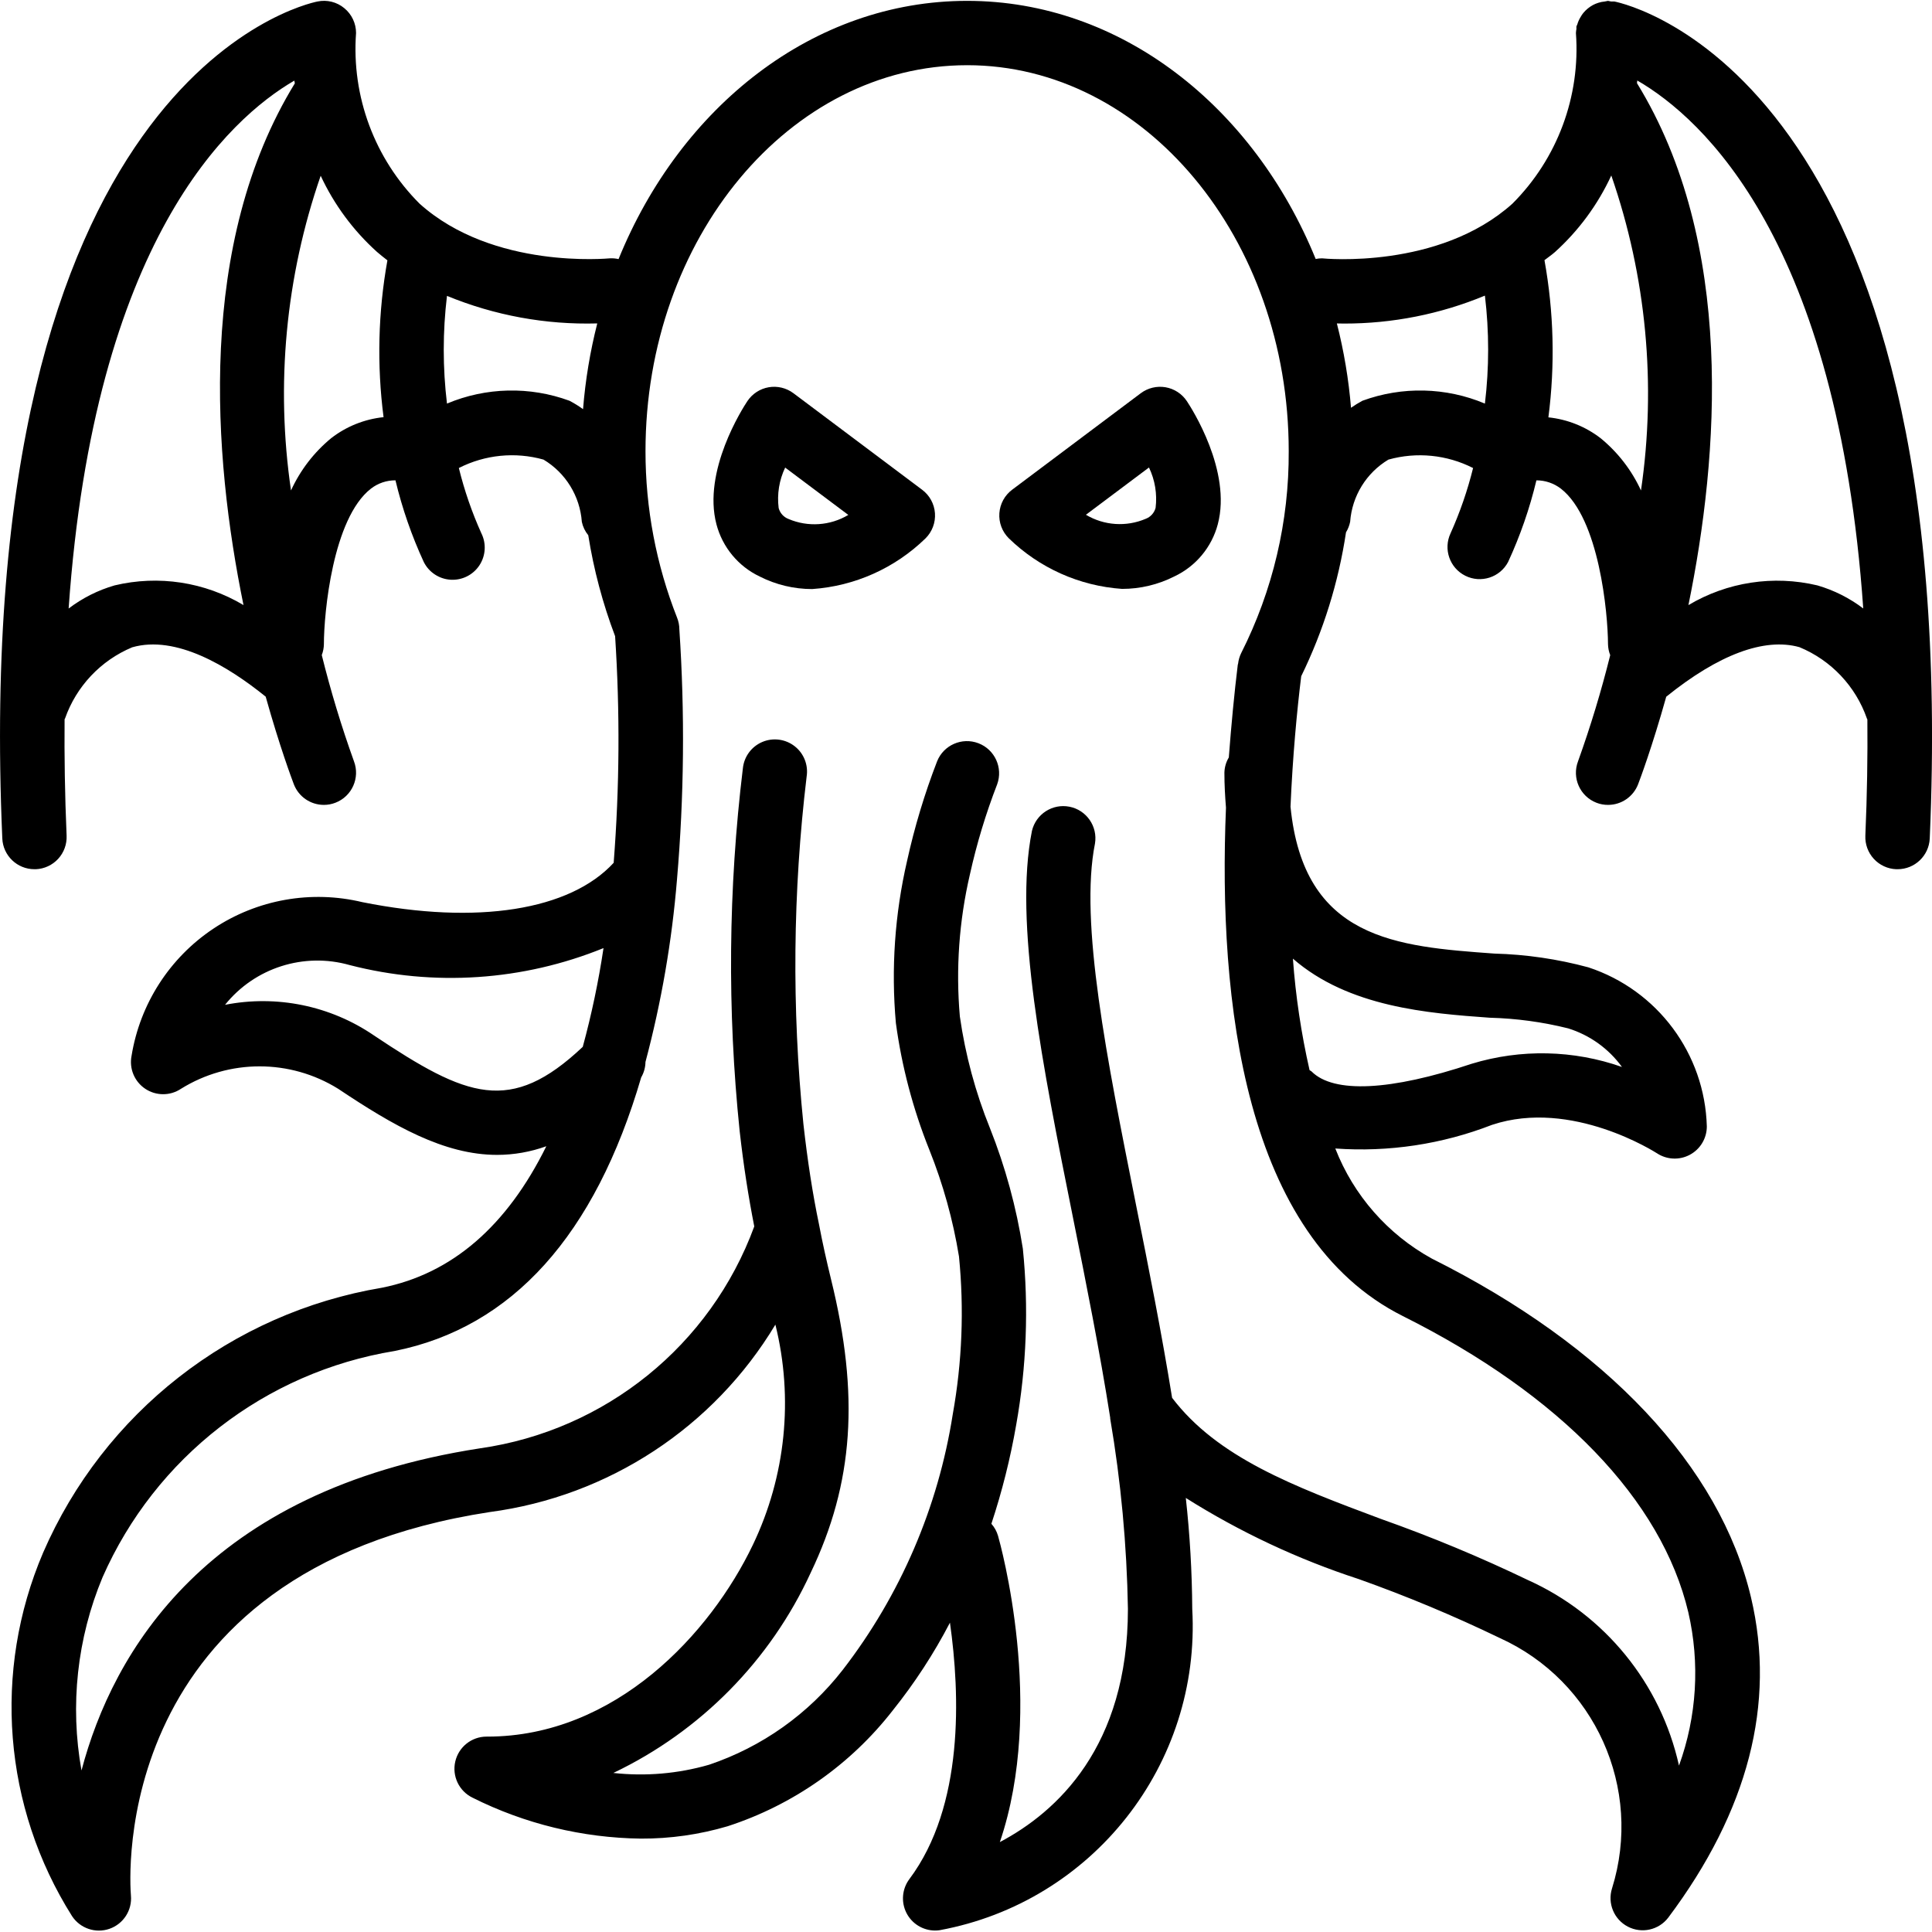
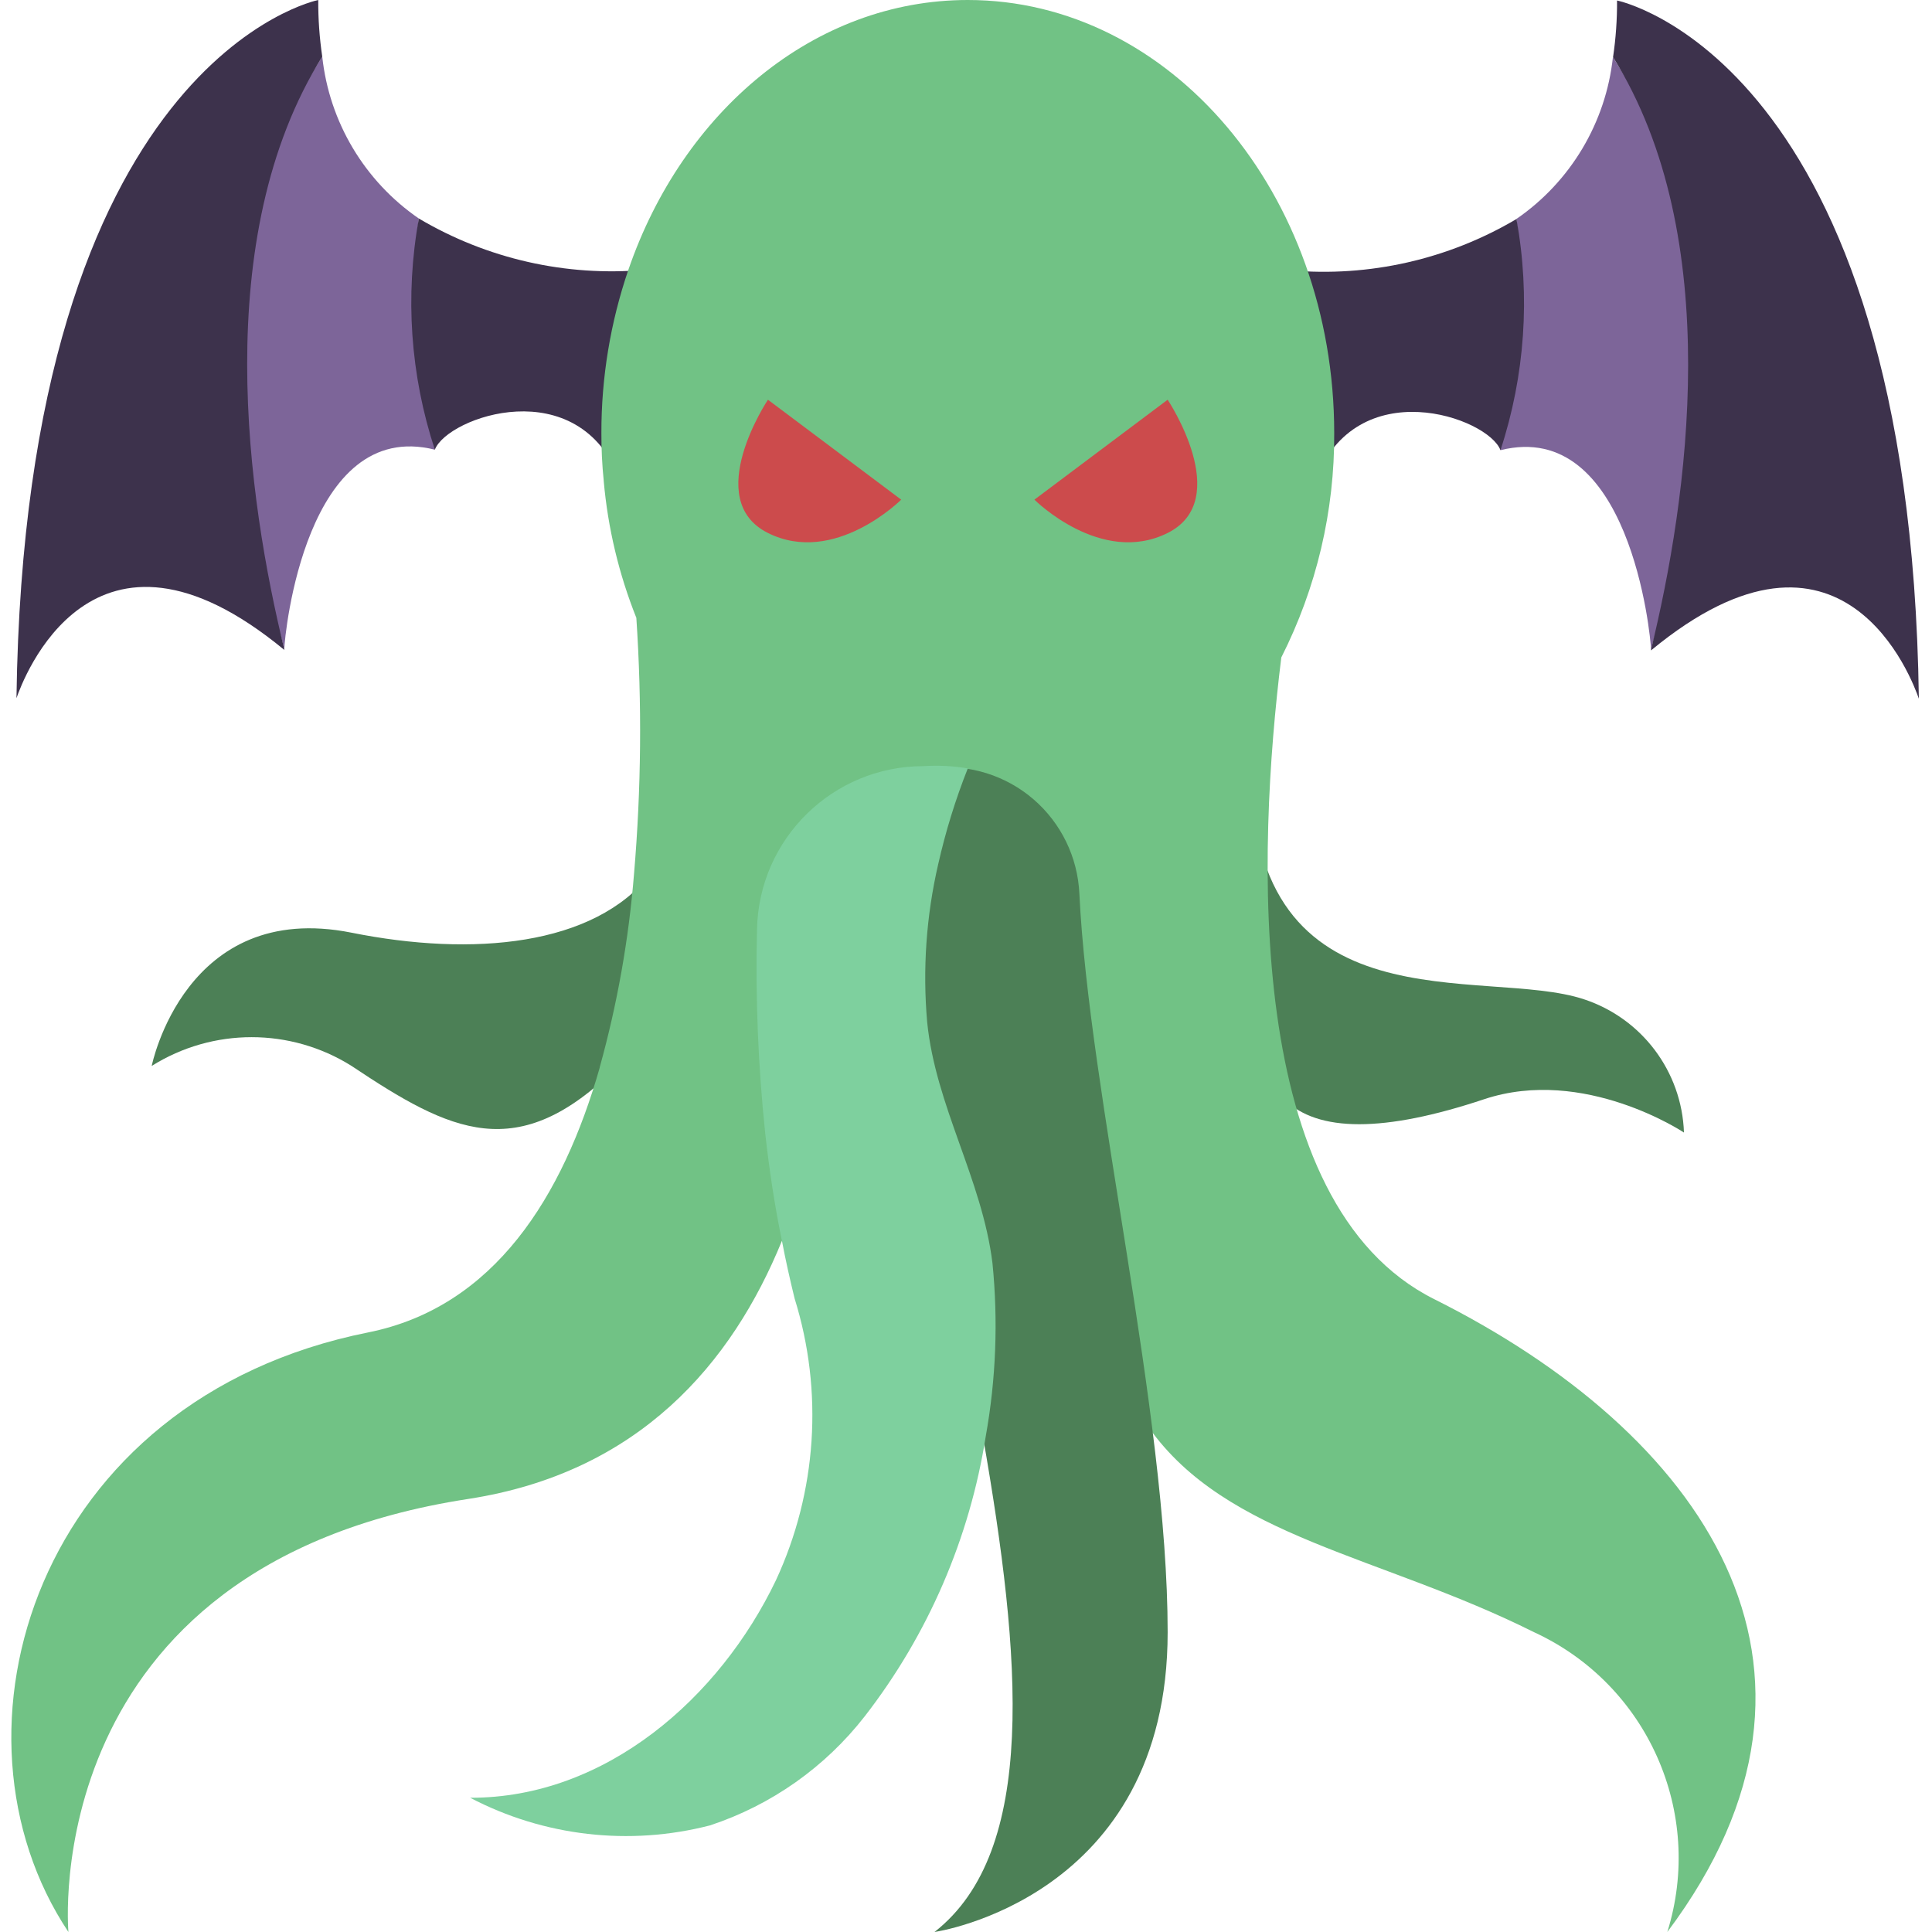
- <svg xmlns="http://www.w3.org/2000/svg" height="504pt" viewBox="0 0 504.218 504" width="504pt">
-   <path d="m8.988 226.742h.371c2.223-.098 4.32-1.074 5.824-2.715 1.508-1.645 2.297-3.816 2.199-6.043-.461-10.691-.605-20.754-.527-30.355 0-.07.082-.129.109-.203 2.945-8.406 9.32-15.164 17.539-18.602 11.441-3.273 24.996 4.93 34.836 12.879 3.676 13.125 6.891 21.66 7.352 22.879 1.25 3.238 4.367 5.375 7.84 5.371 1.027.004 2.047-.188 3.004-.562 4.324-1.656 6.488-6.508 4.836-10.836-3.266-9.086-6.066-18.328-8.395-27.699.355-.914.543-1.887.555-2.867 0-8.051 2.301-32.785 12.254-40.551 1.832-1.43 4.094-2.199 6.422-2.191 1.758 7.328 4.23 14.461 7.387 21.305 1.336 2.684 4.004 4.453 7 4.637 2.992.184 5.859-1.242 7.516-3.742 1.656-2.504 1.852-5.699.516-8.383-2.473-5.488-4.438-11.188-5.875-17.031 6.828-3.477 14.711-4.262 22.09-2.199 5.789 3.465 9.52 9.531 10.008 16.258.27 1.281.848 2.473 1.676 3.484 1.43 9 3.777 17.828 7.008 26.348 1.285 19.695 1.16 39.461-.375 59.141-11.383 12.379-35.547 16.289-65.586 10.273-13.352-3.207-27.434-.707-38.863 6.902-11.43 7.605-19.172 19.633-21.371 33.184-.664 3.328.742 6.73 3.562 8.617 2.82 1.887 6.5 1.895 9.324.012 12.562-7.816 28.477-7.816 41.043 0 14.371 9.602 27.582 17.242 41.473 17.242 4.379-.004 8.723-.77 12.84-2.258-10.305 20.891-24.676 33.293-42.906 36.93-39.285 6.586-72.566 32.613-88.426 69.152-13.223 30.938-10.398 66.395 7.555 94.848 2.117 3.211 6.148 4.574 9.777 3.305 3.633-1.27 5.938-4.848 5.59-8.676-.293-3.453-6.066-84.777 93.641-100.086 31.004-4.098 58.445-22.105 74.551-48.918 4.773 19.262 2.695 39.586-5.879 57.48-11.051 23.098-35.84 50.043-69.312 50.043h-.168c-3.914-.008-7.312 2.695-8.188 6.512-.879 3.812.996 7.727 4.52 9.434 13.641 6.832 28.652 10.48 43.906 10.676 7.672.035 15.309-1.055 22.664-3.23 17.078-5.551 32.102-16.098 43.125-30.273 5.695-7.117 10.684-14.77 14.891-22.855 2.652 18.734 3.699 47.84-10.586 66.918-1.902 2.539-2.211 5.934-.801 8.773s4.305 4.641 7.473 4.656c.402.004.801-.027 1.195-.082 39.965-7.352 68.223-43.277 65.953-83.852-.059-9.676-.617-19.344-1.68-28.965 14.125 8.902 29.297 16.02 45.168 21.191 12.496 4.445 24.746 9.562 36.695 15.328 24.902 11.238 37.508 39.293 29.375 65.375-1.234 3.891.504 8.102 4.121 9.988 3.617 1.887 8.066.898 10.543-2.34 20.859-27.816 28.137-55.918 21.613-83.539-8.074-34.23-37.668-65.656-83.32-88.477-11.496-6.332-20.41-16.496-25.18-28.723 13.918.992 27.887-1.113 40.891-6.168 20.844-6.949 42.809 7.277 43.051 7.41 2.574 1.699 5.875 1.852 8.594.391 2.719-1.457 4.418-4.289 4.426-7.375-.508-18.984-12.883-35.605-30.922-41.539-8.008-2.164-16.242-3.371-24.535-3.59-25.559-1.848-49.766-3.66-53.195-38.336.562-13.133 1.676-24.969 2.793-34.051 5.789-11.848 9.73-24.512 11.691-37.551.52-.852.887-1.785 1.082-2.762.492-6.711 4.219-12.762 9.988-16.219 7.379-2.062 15.266-1.277 22.094 2.199-1.445 5.84-3.41 11.535-5.875 17.023-1.945 4.125-.238 9.051 3.844 11.09 4.082 2.035 9.043.441 11.172-3.594 3.16-6.84 5.637-13.977 7.387-21.305 2.324-.004 4.582.77 6.418 2.191 9.957 7.766 12.246 32.5 12.266 40.551.02.984.215 1.961.578 2.879-2.328 9.367-5.133 18.613-8.395 27.695-1.656 4.328.504 9.176 4.828 10.836.961.371 1.984.555 3.012.547 3.473 0 6.586-2.141 7.832-5.379.469-1.219 3.676-9.746 7.344-22.848 13.605-10.988 25.617-15.504 34.766-12.934 8.273 3.418 14.691 10.215 17.625 18.676 0 .066.078.117.102.184.086 9.586-.066 19.656-.527 30.332-.098 2.23.695 4.406 2.203 6.047 1.508 1.645 3.609 2.617 5.836 2.711h.371c4.496.004 8.199-3.539 8.395-8.035 8.586-197.957-78.59-217.684-82.301-218.422-.277-.016-.559-.016-.84 0-.273-.074-.555-.129-.836-.168-.285.039-.566.094-.84.168-.57.047-1.133.16-1.68.336-.488.152-.961.348-1.41.586-.965.531-1.82 1.234-2.52 2.082-.266.336-.504.691-.711 1.066-.363.594-.648 1.23-.84 1.898-.051.184-.184.336-.227.527-.043.195 0 .41 0 .613-.07.367-.113.742-.137 1.117 1.211 16.547-4.84 32.805-16.574 44.535-19.172 17.23-49.203 14.328-49.664 14.27-.566-.008-1.129.051-1.68.168-16.184-39.754-50.82-67.367-90.969-67.367-40.145 0-74.809 27.633-90.969 67.398-.742-.176-1.504-.242-2.266-.199-.316 0-30.441 3.012-49.664-14.27-11.734-11.73-17.789-27.988-16.578-44.535 0-2.516-1.125-4.895-3.07-6.488-1.945-1.617-4.523-2.258-7-1.738-3.684.738-90.852 20.465-82.254 218.422.191 4.496 3.895 8.039 8.391 8.035zm88.602 43.375c-11.363-7.758-25.359-10.633-38.859-7.988 7.773-9.672 20.574-13.758 32.516-10.375 21.988 5.676 45.219 4.125 66.258-4.426-1.297 8.691-3.105 17.293-5.414 25.77-18.879 17.812-30.227 13.234-54.508-2.98zm291.254-4.617c6.891.184 13.742 1.113 20.43 2.781 5.641 1.758 10.562 5.289 14.031 10.07-12.648-4.449-26.387-4.742-39.211-.84-21.188 7.078-36.02 7.789-41.777 2.031-.156-.16-.375-.219-.543-.359-2.18-9.578-3.637-19.305-4.348-29.102 14.555 12.676 35.32 14.262 51.367 15.418zm97.43-106.812c-3.586-2.723-7.645-4.762-11.969-6.02-11.461-2.723-23.531-.879-33.656 5.145 7.973-38.918 12.238-94.441-13.43-136.223l.082-.691c17.098 9.914 52.258 41.816 58.973 137.789zm-65.754-113c9.145 26.379 11.805 54.578 7.746 82.203-2.426-5.281-6.023-9.938-10.516-13.621-3.953-3.055-8.68-4.941-13.648-5.457 1.77-13.645 1.422-27.48-1.023-41.02.906-.73 1.855-1.332 2.738-2.121 6.199-5.602 11.203-12.398 14.703-19.984zm-69.75 38.648c12.617.02 25.113-2.457 36.766-7.293 1.125 9.359 1.125 18.82 0 28.176-10.18-4.281-21.605-4.543-31.973-.738-1.023.555-2.016 1.164-2.973 1.832-.613-7.426-1.848-14.789-3.691-22.008.629.016 1.191.031 1.871.031zm-98.371-67.43c46.281 0 83.934 45.18 83.934 100.719.102 18.312-4.152 36.387-12.414 52.727-.418.863-.688 1.789-.797 2.738 0 .102-.074.176-.082.277-.906 7.367-1.68 15.57-2.344 24.207-.723 1.207-1.117 2.578-1.148 3.984 0 3.227.176 6.203.41 9.102-2.098 50.637 4.762 111.949 46.164 132.707 41.129 20.555 67.578 48.02 74.5 77.32 3.07 13.289 2.223 27.18-2.434 39.996-4.762-21.441-19.359-39.383-39.383-48.406-12.484-6.004-25.285-11.328-38.348-15.949-22.914-8.559-42.723-16.062-54.559-31.633-2.695-16.727-6.086-33.773-9.457-50.562-7.555-37.855-14.766-73.609-10.668-94.105.73-4.465-2.203-8.707-6.637-9.594-4.438-.887-8.777 1.898-9.816 6.301-4.758 23.797 2.727 61.148 10.668 100.723 3.5 17.449 7.051 35.195 9.754 52.418v.234c2.801 16.418 4.344 33.027 4.625 49.68 0 36.008-18.559 53.004-33.422 60.852 11.992-35.25.133-77.805-.48-79.945-.34-1.156-.93-2.223-1.73-3.125 2.793-8.445 4.961-17.09 6.48-25.859 2.699-15.16 3.281-30.625 1.73-45.945-1.684-10.77-4.562-21.316-8.586-31.449-3.789-9.363-6.426-19.152-7.855-29.152-1.086-12.418-.199-24.93 2.625-37.07 1.773-8.004 4.152-15.859 7.109-23.504 1.578-4.309-.598-9.09-4.883-10.727-4.289-1.641-9.098.469-10.797 4.734-3.262 8.445-5.879 17.125-7.828 25.969-3.203 13.863-4.191 28.148-2.922 42.32 1.539 11.348 4.473 22.465 8.738 33.094 3.586 8.961 6.176 18.289 7.73 27.816 1.367 13.734.82 27.594-1.621 41.18-3.805 24.297-13.676 47.242-28.707 66.711-8.949 11.512-21.098 20.133-34.926 24.777-8.098 2.336-16.574 3.059-24.953 2.133 22.762-10.859 40.992-29.359 51.52-52.277 11.188-23.367 12.766-46.289 5.281-76.629-1.133-4.645-2.199-9.367-3.125-14.27-1.676-8.043-2.996-16.602-4.07-26.188-3.055-30.156-2.773-60.559.84-90.648.484-3.016-.707-6.059-3.113-7.938-2.406-1.883-5.641-2.312-8.453-1.121-2.812 1.195-4.754 3.82-5.07 6.859-3.816 31.438-4.098 63.203-.84 94.703 1.016 9.055 2.301 17.195 3.812 24.875-11.387 31.02-38.898 53.27-71.613 57.918-71.477 11.027-95.82 53.23-103.969 84.066-3.055-16.977-1.148-34.477 5.488-50.402 13.781-31.32 42.469-53.551 76.238-59.074 30.668-6.141 52.289-30.215 64.344-71.402.711-1.223 1.098-2.613 1.117-4.027 4.152-15.598 6.906-31.531 8.227-47.617 1.863-21.691 2.07-43.492.621-65.215 0-1.066-.203-2.125-.598-3.117-5.457-13.84-8.254-28.59-8.242-43.469 0-55.539 37.652-100.719 83.934-100.719zm-96.523 67.391c-1.867 7.34-3.109 14.824-3.711 22.375-1.125-.812-2.309-1.547-3.543-2.191-10.363-3.805-21.789-3.543-31.969.738-1.125-9.336-1.125-18.773 0-28.109 12.426 5.117 25.789 7.566 39.223 7.188zm-57.496-18.668c.891.789 1.812 1.477 2.727 2.207-2.426 13.512-2.766 27.312-1.004 40.926-4.969.516-9.695 2.41-13.648 5.465-4.496 3.695-8.09 8.371-10.508 13.664-4.043-27.602-1.387-55.77 7.746-82.129 3.512 7.539 8.508 14.297 14.688 19.867zm-21.562-44.703c0 .25.109.469.133.711-25.625 41.777-21.367 97.258-13.402 136.168-10.117-6.031-22.188-7.875-33.641-5.137-4.336 1.254-8.402 3.301-11.996 6.035 6.707-95.895 41.816-127.832 58.906-137.777zm0 0" />
-   <path d="m198.285 150.359c4.242 2.148 8.93 3.27 13.684 3.266 11.117-.766 21.598-5.457 29.578-13.234 1.734-1.723 2.633-4.113 2.461-6.555-.172-2.438-1.398-4.68-3.359-6.137l-33.574-25.184c-1.844-1.383-4.18-1.945-6.453-1.559-2.273.391-4.285 1.699-5.566 3.617-1.215 1.828-11.75 18.23-8.074 32.164 1.574 5.984 5.711 10.973 11.305 13.621zm6.641-28.43 16.469 12.348c-4.734 2.824-10.531 3.219-15.605 1.059-1.27-.48-2.227-1.543-2.574-2.855-.457-3.621.137-7.297 1.711-10.59zm0 0" />
-   <path d="m292.832 153.582c4.754.004 9.441-1.113 13.68-3.266 5.582-2.641 9.719-7.609 11.305-13.578 3.703-13.934-6.855-30.336-8.074-32.164-1.277-1.918-3.293-3.227-5.566-3.617-2.273-.387-4.605.176-6.453 1.559l-33.574 25.184c-1.945 1.457-3.16 3.691-3.332 6.117-.176 2.43.715 4.809 2.434 6.531 7.98 7.777 18.465 12.469 29.582 13.234zm7.031-31.684c1.57 3.27 2.168 6.922 1.73 10.523-.344 1.32-1.309 2.391-2.586 2.871-5.07 2.16-10.871 1.77-15.602-1.055zm0 0" />
+ <svg xmlns="http://www.w3.org/2000/svg" height="512pt" viewBox="-3 0 512 512" width="512pt">
+   <path d="m169.438 231.547c-15.004 19.156-47.137 22.07-79.27 15.625-44.137-8.828-52.965 35.312-52.965 35.312 16.191-10.164 36.77-10.164 52.965 0 26.305 17.566 43.961 26.395 70.18.441v-.09c.168-.09.316-.211.441-.352zm0 0" fill="#4c8056" />
+   <path d="m328.512 203.035c0 70.621 61.793 52.965 88.277 61.793 15.348 5.066 25.918 19.156 26.48 35.309 0 0-26.48-17.652-52.965-8.828-26.48 8.828-44.137 8.828-52.965 0zm0 0" fill="#4c8056" />
+   <path d="m112.238 119.172c-34.164-8.562-39.812 48.992-39.902 52.879-5.352-21.895-21.398-52.418-20.242-83.773.996-25.539 16.887-51.75 30.305-73.27 1.871 17.348 11.223 33.016 25.602 42.902-2.773 20.945 3.441 45.371 4.238 61.262zm0 0" fill="#7d6599" />
+   <path d="m160.789 114.758c-.016 4.215.188 8.43.617 12.625-11.035-29.219-45.859-16.898-49.168-8.211-6.496-19.75-7.953-40.809-4.238-61.262 18.062 10.695 39.027 15.453 59.938 13.594-4.758 13.922-7.172 28.539-7.148 43.254zm0 0" fill="#3d324c" />
+   <path d="m394.641 119.305c34.16-8.562 39.812 48.992 39.898 52.879 5.176-21.188 24.137-48.27 23.449-78.523-.621-26.562-19.52-56.109-33.547-78.52-1.871 17.348-11.219 33.016-25.602 42.902 2.809 20.945-3.398 45.348-4.199 61.262zm0 0" fill="#7d6599" />
+   <path d="m346.09 114.891c.016 4.215-.191 8.43-.621 12.625 11.035-29.219 45.906-16.898 49.172-8.211 6.492-19.75 7.949-40.809 4.238-61.262-18.066 10.695-39.031 15.453-59.941 13.594 4.758 13.922 7.176 28.539 7.152 43.254zm0 0" fill="#3d324c" />
+   <path d="m438.855 512c9.871-31.594-5.246-65.602-35.309-79.449-40.785-20.391-81.48-25.07-102.137-54.289l-97.191-49.434c-13.238 32.484-37.871 61.441-83.156 68.414-114.758 17.656-105.93 114.758-105.93 114.758-35.309-52.965-8.828-141.242 79.449-158.898 33.457-6.707 51.641-36.102 61.352-70.176v-.09c4.656-16.766 7.703-33.941 9.094-51.289 1.918-22.52 2.121-45.156.617-67.707v-.09c-4.637-11.605-7.551-23.828-8.652-36.281v-.086c-.43-4.195-.633-8.41-.617-12.625-.023-14.715 2.391-29.332 7.148-43.254 14.391-41.93 49.258-71.504 89.953-71.504 53.672 0 97.105 51.375 97.105 114.758.117 20.668-4.695 41.062-14.035 59.5v.086c-6.27 50.758-10.242 144.508 40.516 169.934 70.621 35.309 114.762 97.102 61.793 167.723zm0 0" fill="#71c285" />
+   <path d="m200.512 105.93 35.312 26.484s-17.656 17.656-35.312 8.828c-17.656-8.828 0-35.312 0-35.312zm0 0" fill="#cc4b4c" />
+   <path d="m306.441 105.93-35.309 26.484s17.656 17.656 35.309 8.828c17.656-8.828 0-35.312 0-35.312zm0 0" fill="#cc4b4c" />
+   <path d="m235.824 208.551c-8.75 97.766 63.664 260.582 8.824 303.449 0 0 61.793-8.828 61.793-79.449 0-58.004-20.848-142.82-23.398-195.723-.441-9.656-4.84-18.703-12.164-25.012-7.324-6.305-16.926-9.312-26.539-8.312-4.871.598-8.254 2.098-8.516 5.047zm0 0" fill="#4c8056" />
+   <path d="m253.477 203.633c-3.277 8.266-5.902 16.77-7.855 25.441-3.156 13.68-4.141 27.77-2.914 41.758 2.207 22.242 14.566 41.664 17.305 63.91 1.531 15.281.938 30.699-1.766 45.816-4.25 27.051-15.273 52.59-32.047 74.238-10.508 13.512-24.797 23.59-41.047 28.953-21.363 5.516-44.012 2.906-63.559-7.324 35.93.086 66.117-26.484 81.039-57.645 10.863-23.418 12.625-50.039 4.941-74.684-1.234-5.031-2.383-10.148-3.355-15.27-1.941-9.359-3.352-18.891-4.414-28.336-1.898-18.004-2.629-36.105-2.188-54.203.48-24.031 20.102-43.258 44.137-43.254 3.918-.254 7.852-.051 11.723.598zm0 0" fill="#7ed09e" />
+   <g fill="#3d324c">
+     <path d="m72.336 172.051v.176c-51.023-42.109-69.387 8.211-70.973 12.801 2.293-169.492 79.977-185.027 79.977-185.027-.027 5.023.328 10.039 1.059 15.008-29.926 47.934-19.773 117.316-10.062 157.043zm0 0" />
+     <path d="m434.539 172.184v.176c51.023-42.109 69.387 8.207 70.977 12.801-2.297-169.492-79.98-185.027-79.98-185.027.027 5.023-.324 10.039-1.059 15.008 29.926 47.934 19.773 117.316 10.062 157.043zm0 0" />
+   </g>
</svg>
